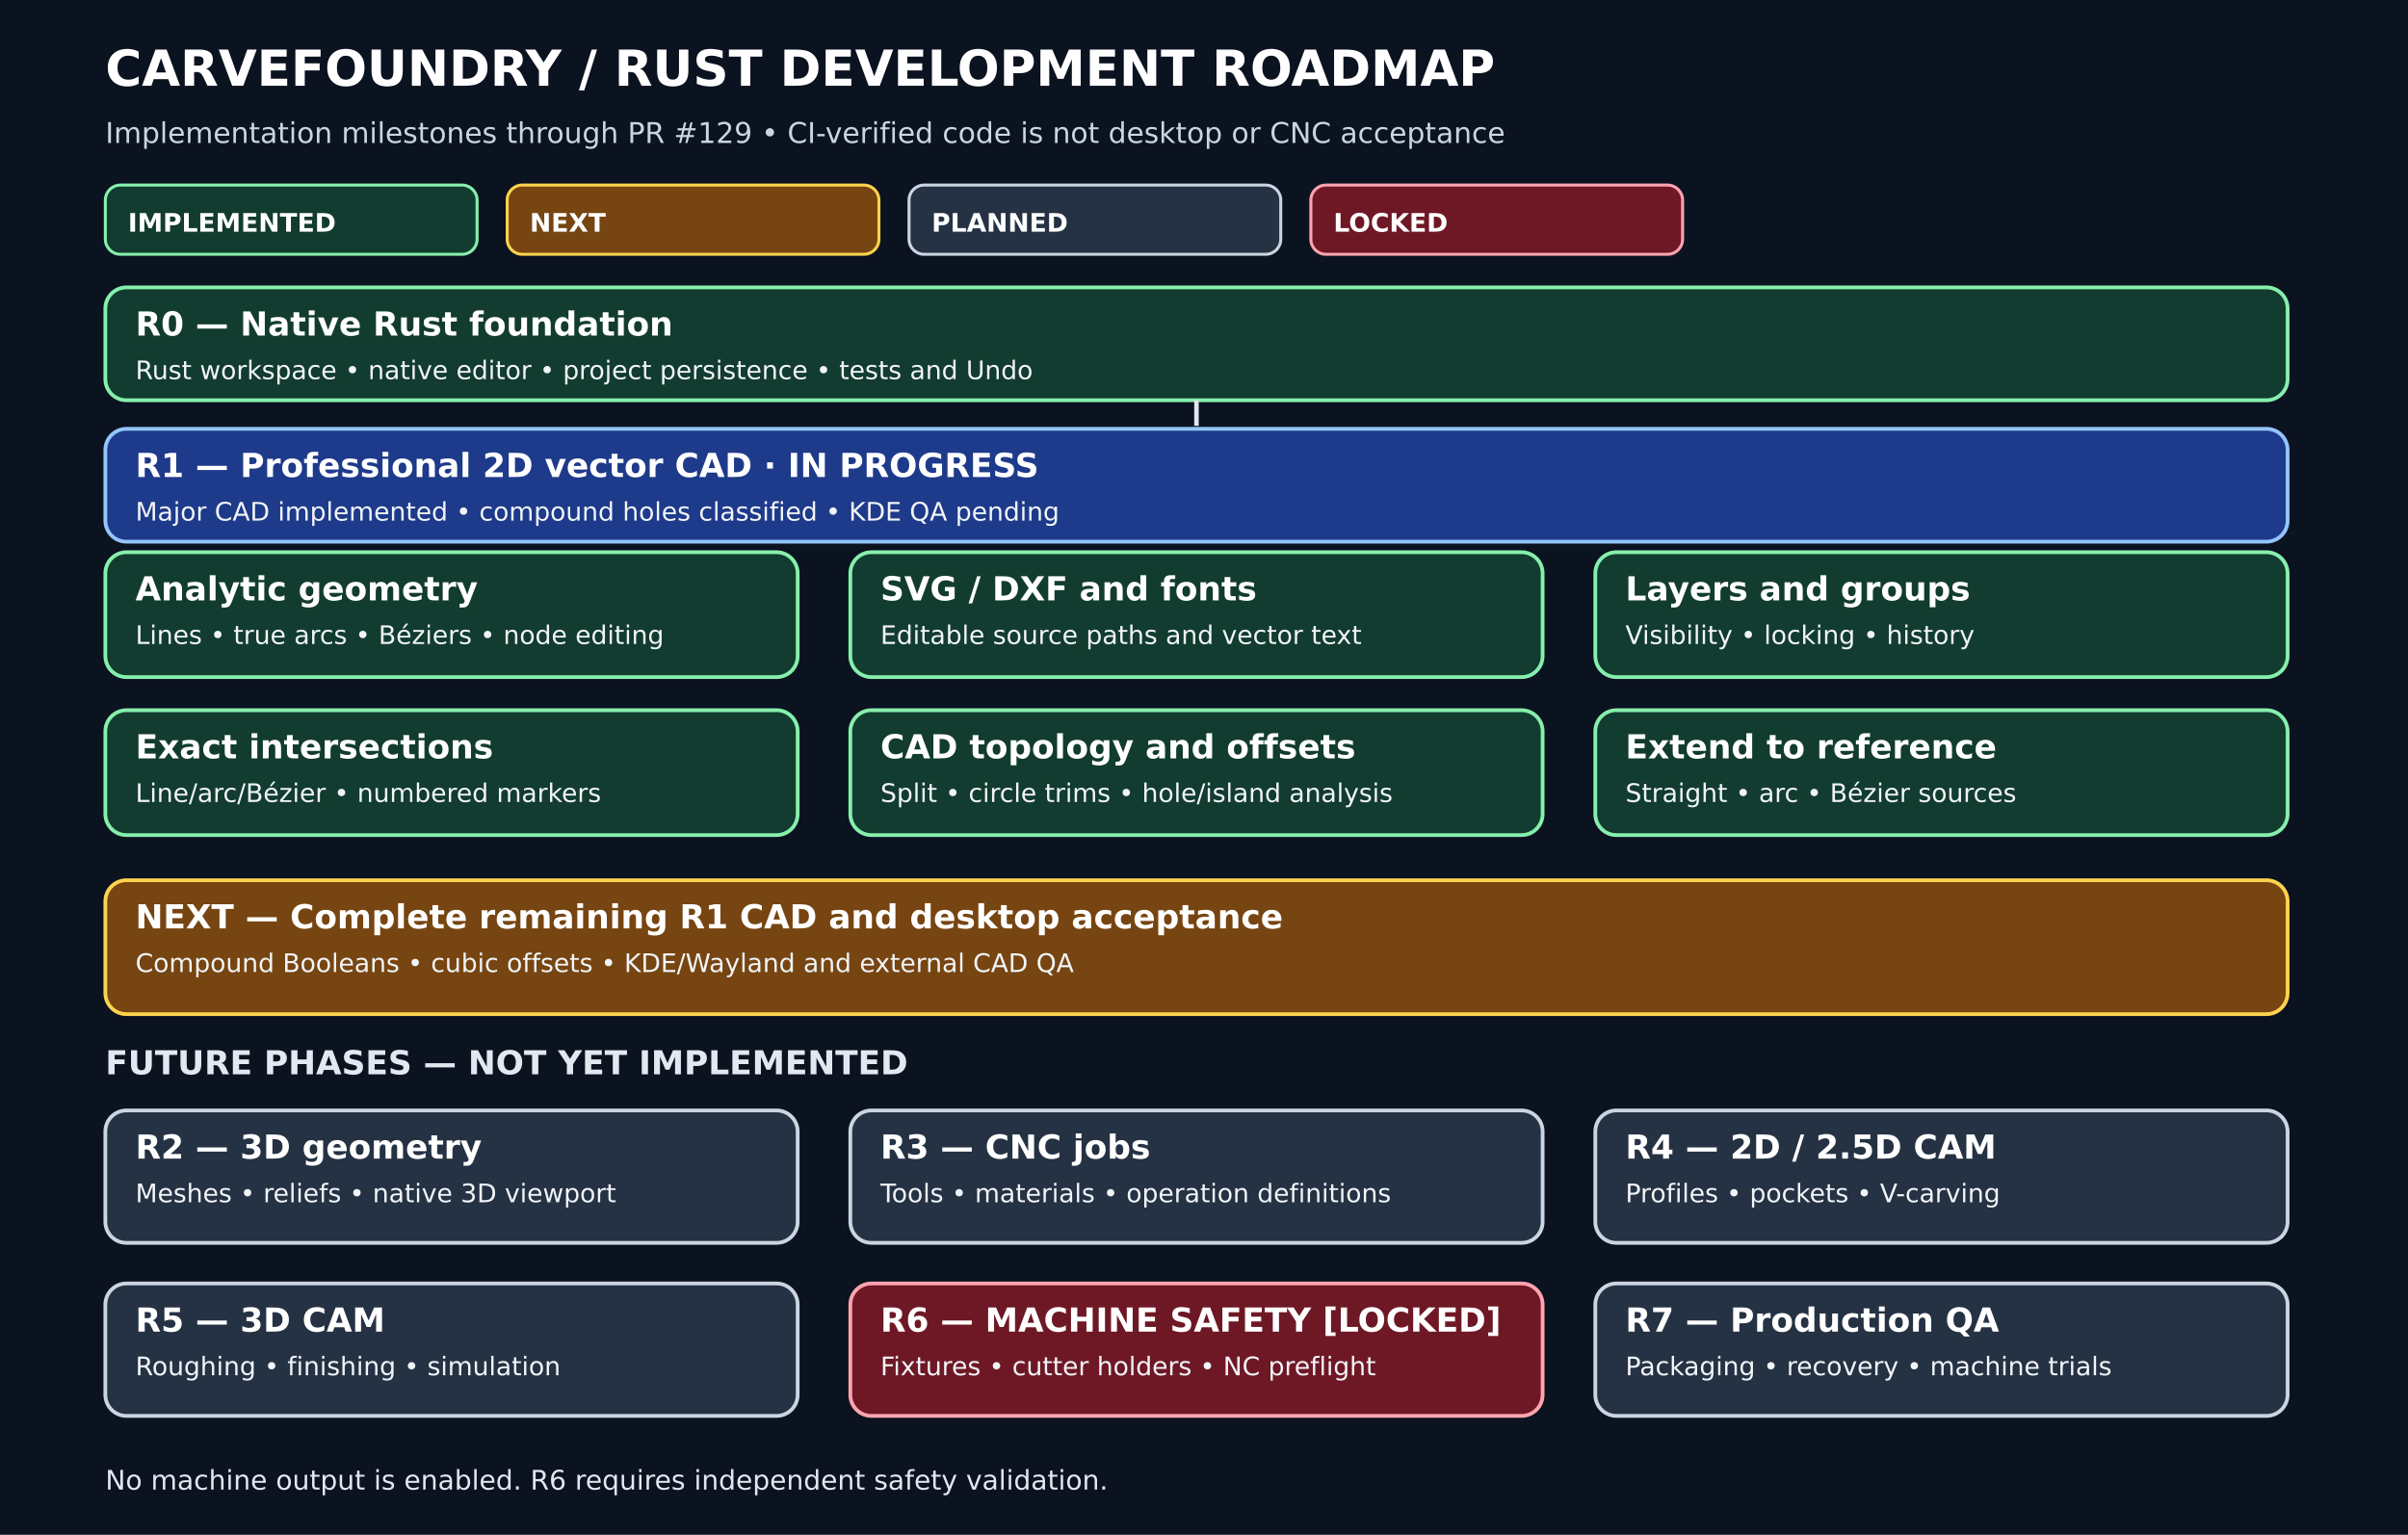
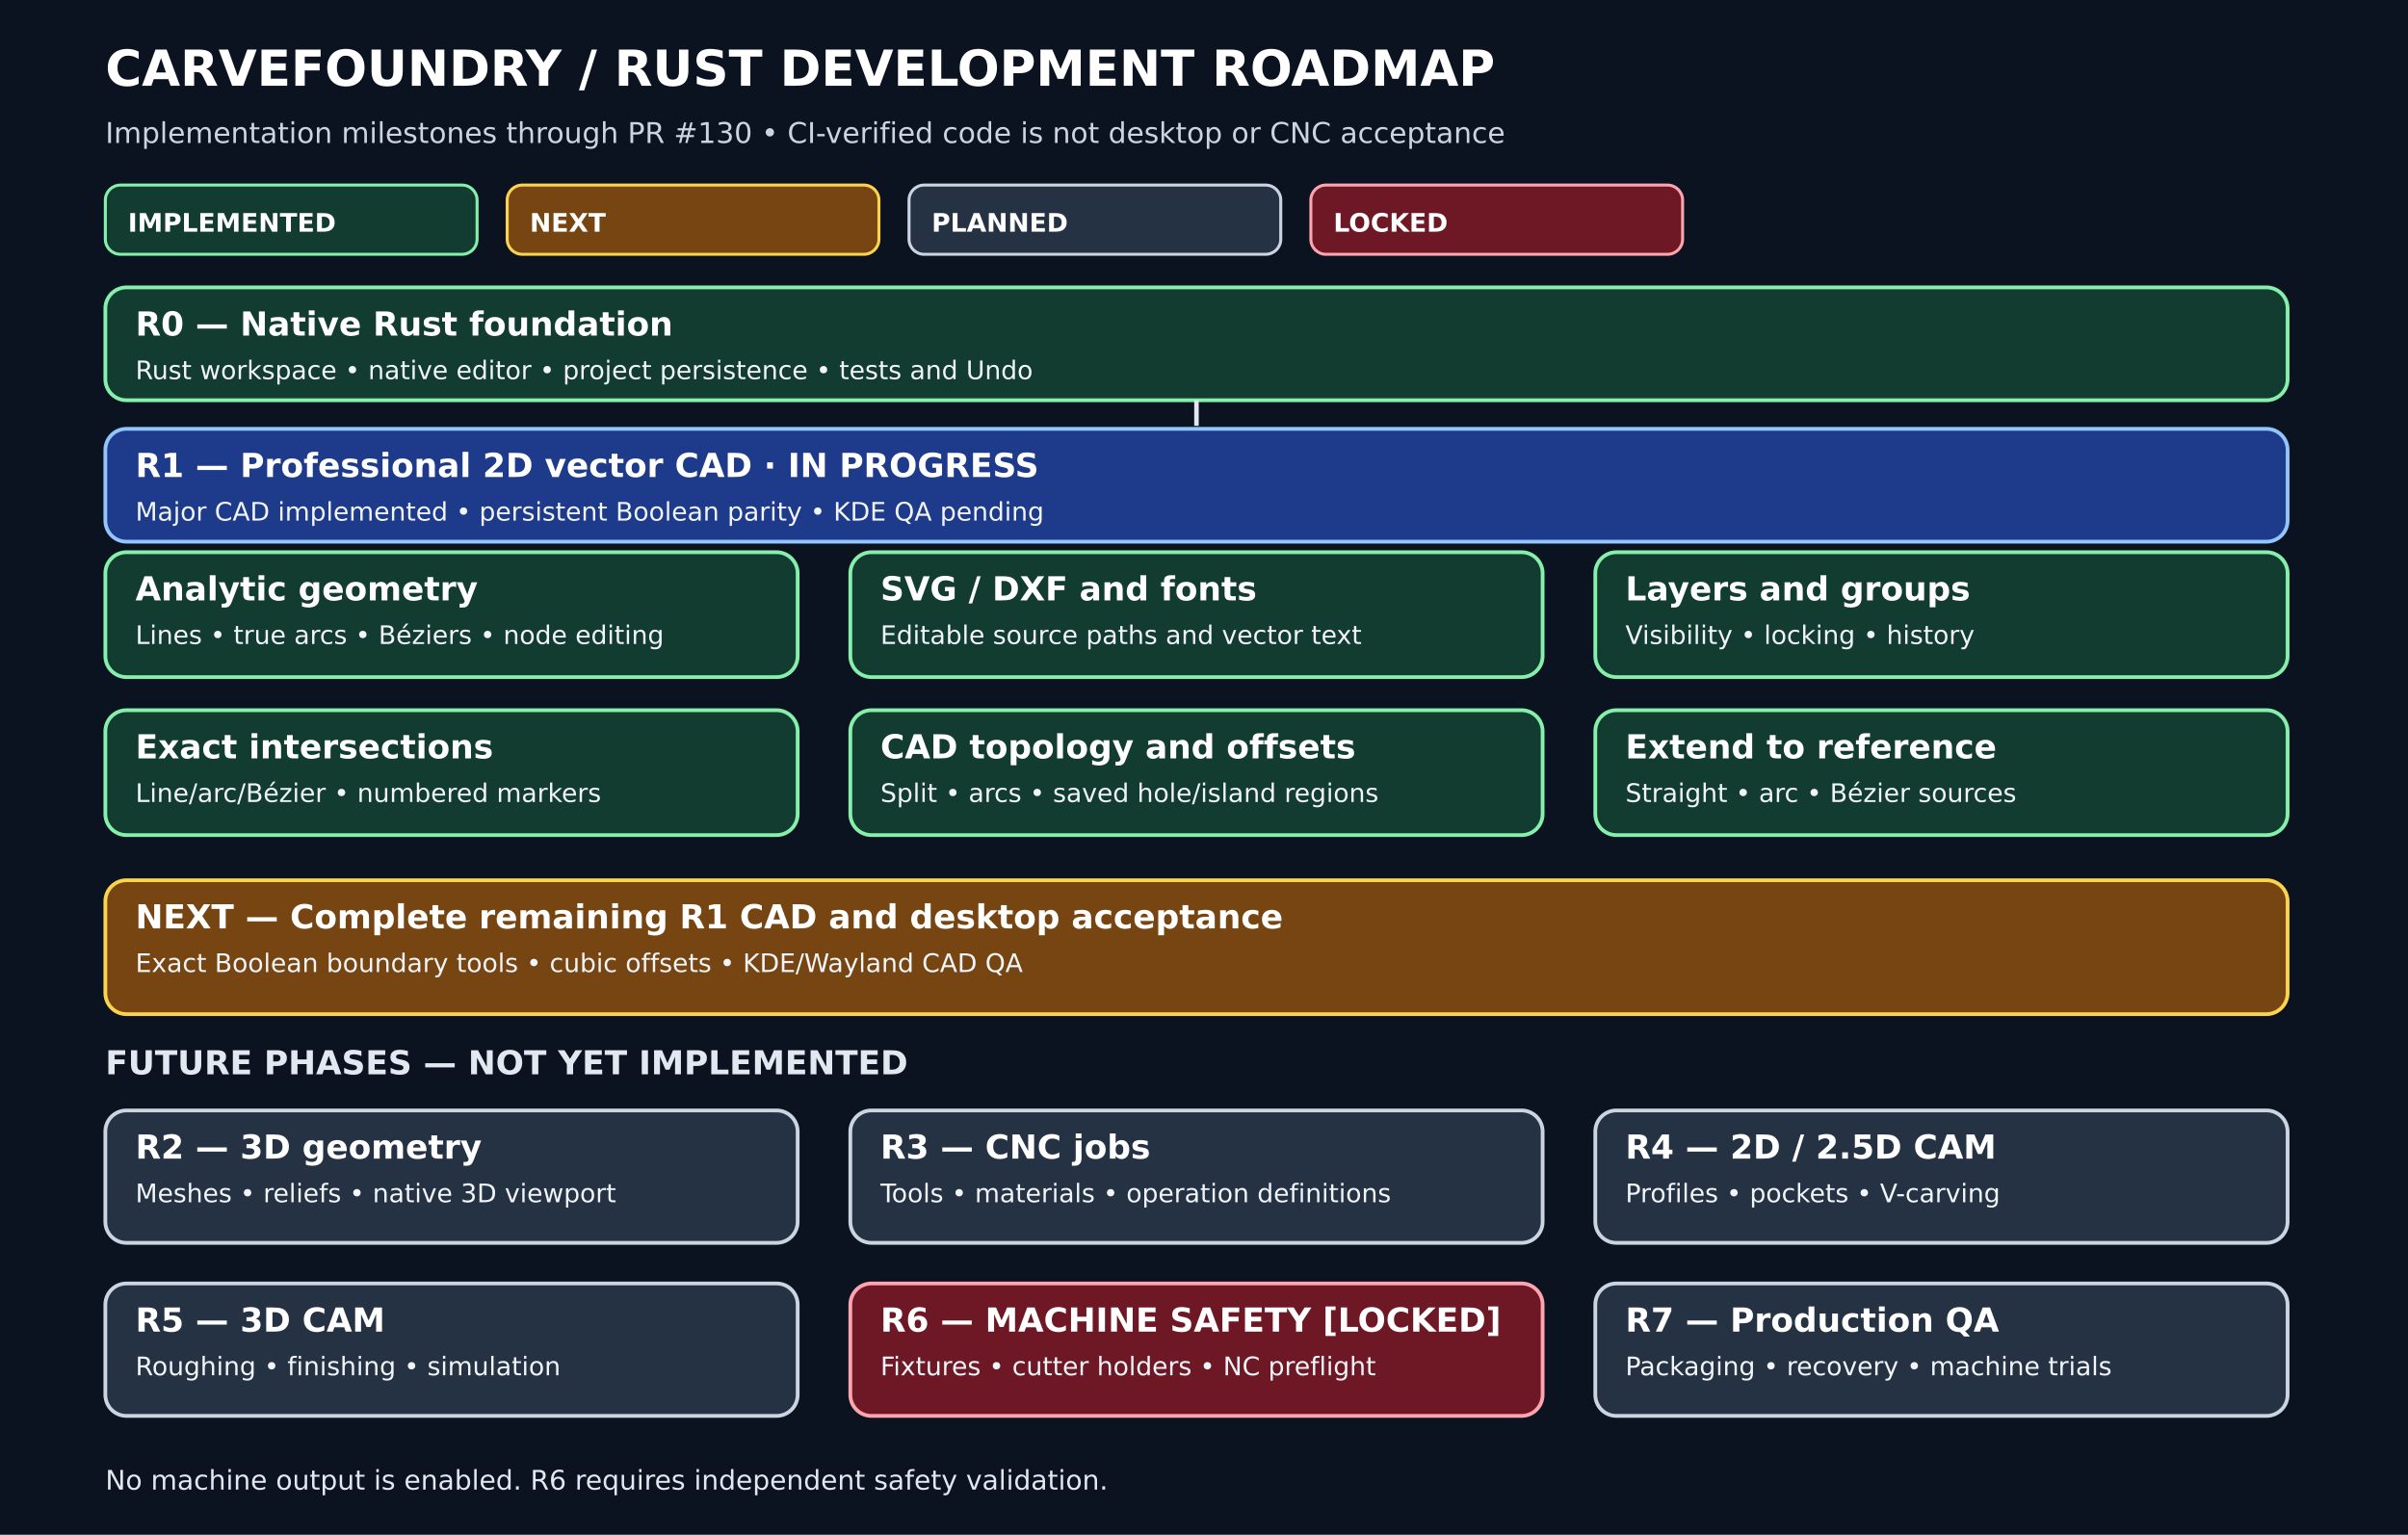
<svg xmlns="http://www.w3.org/2000/svg" width="1600" height="1020" viewBox="0 0 1600 1020" role="img" aria-labelledby="roadmap-title roadmap-desc">
  <rect width="1600" height="1020" fill="#0b1220" />
  <text x="70" y="57" fill="#ffffff" font-family="DejaVu Sans, Arial, sans-serif" font-weight="800" font-size="33">CARVEFOUNDRY  /  RUST DEVELOPMENT ROADMAP</text>
-   <text x="70" y="95" fill="#cbd5e1" font-family="DejaVu Sans, Arial, sans-serif" font-weight="500" font-size="19">Implementation milestones through PR #129  •  CI-verified code is not desktop or CNC acceptance</text>
+   <text x="70" y="95" fill="#cbd5e1" font-family="DejaVu Sans, Arial, sans-serif" font-weight="500" font-size="19">Implementation milestones through PR #130  •  CI-verified code is not desktop or CNC acceptance</text>
  <rect x="70" y="123" width="247" height="46" rx="10" fill="#123c2f" stroke="#86efac" stroke-width="2" />
  <text x="85" y="154" fill="#ffffff" font-family="DejaVu Sans, Arial, sans-serif" font-weight="700" font-size="17">IMPLEMENTED</text>
  <rect x="337" y="123" width="247" height="46" rx="10" fill="#774511" stroke="#fcd34d" stroke-width="2" />
  <text x="352" y="154" fill="#ffffff" font-family="DejaVu Sans, Arial, sans-serif" font-weight="700" font-size="17">NEXT</text>
  <rect x="604" y="123" width="247" height="46" rx="10" fill="#253244" stroke="#cbd5e1" stroke-width="2" />
  <text x="619" y="154" fill="#ffffff" font-family="DejaVu Sans, Arial, sans-serif" font-weight="700" font-size="17">PLANNED</text>
  <rect x="871" y="123" width="247" height="46" rx="10" fill="#6f1825" stroke="#fda4af" stroke-width="2" />
  <text x="886" y="154" fill="#ffffff" font-family="DejaVu Sans, Arial, sans-serif" font-weight="700" font-size="17">LOCKED</text>
  <rect x="70" y="191" width="1450" height="75" rx="14" fill="#123c2f" stroke="#86efac" stroke-width="2.5" />
  <text x="90" y="223" fill="#ffffff" font-family="DejaVu Sans, Arial, sans-serif" font-weight="700" font-size="22">R0  —  Native Rust foundation</text>
  <text x="90" y="252" fill="#f1f5f9" font-family="DejaVu Sans, Arial, sans-serif" font-weight="500" font-size="17">Rust workspace • native editor • project persistence • tests and Undo</text>
  <path d="M795 266 V283" stroke="#e2e8f0" stroke-width="3" fill="none" />
  <rect x="70" y="285" width="1450" height="75" rx="14" fill="#1e3a8a" stroke="#93c5fd" stroke-width="2.5" />
  <text x="90" y="317" fill="#ffffff" font-family="DejaVu Sans, Arial, sans-serif" font-weight="700" font-size="22">R1  —  Professional 2D vector CAD  ·  IN PROGRESS</text>
-   <text x="90" y="346" fill="#f1f5f9" font-family="DejaVu Sans, Arial, sans-serif" font-weight="500" font-size="17">Major CAD implemented • compound holes classified • KDE QA pending</text>
+   <text x="90" y="346" fill="#f1f5f9" font-family="DejaVu Sans, Arial, sans-serif" font-weight="500" font-size="17">Major CAD implemented • persistent Boolean parity • KDE QA pending</text>
  <rect x="70" y="367" width="460" height="83" rx="14" fill="#123c2f" stroke="#86efac" stroke-width="2.5" />
  <text x="90" y="399" fill="#ffffff" font-family="DejaVu Sans, Arial, sans-serif" font-weight="700" font-size="22">Analytic geometry</text>
  <text x="90" y="428" fill="#f1f5f9" font-family="DejaVu Sans, Arial, sans-serif" font-weight="500" font-size="17">Lines • true arcs • Béziers • node editing</text>
  <rect x="565" y="367" width="460" height="83" rx="14" fill="#123c2f" stroke="#86efac" stroke-width="2.5" />
  <text x="585" y="399" fill="#ffffff" font-family="DejaVu Sans, Arial, sans-serif" font-weight="700" font-size="22">SVG / DXF and fonts</text>
  <text x="585" y="428" fill="#f1f5f9" font-family="DejaVu Sans, Arial, sans-serif" font-weight="500" font-size="17">Editable source paths and vector text</text>
  <rect x="1060" y="367" width="460" height="83" rx="14" fill="#123c2f" stroke="#86efac" stroke-width="2.5" />
  <text x="1080" y="399" fill="#ffffff" font-family="DejaVu Sans, Arial, sans-serif" font-weight="700" font-size="22">Layers and groups</text>
  <text x="1080" y="428" fill="#f1f5f9" font-family="DejaVu Sans, Arial, sans-serif" font-weight="500" font-size="17">Visibility • locking • history</text>
  <rect x="70" y="472" width="460" height="83" rx="14" fill="#123c2f" stroke="#86efac" stroke-width="2.5" />
  <text x="90" y="504" fill="#ffffff" font-family="DejaVu Sans, Arial, sans-serif" font-weight="700" font-size="22">Exact intersections</text>
  <text x="90" y="533" fill="#f1f5f9" font-family="DejaVu Sans, Arial, sans-serif" font-weight="500" font-size="17">Line/arc/Bézier • numbered markers</text>
  <rect x="565" y="472" width="460" height="83" rx="14" fill="#123c2f" stroke="#86efac" stroke-width="2.5" />
  <text x="585" y="504" fill="#ffffff" font-family="DejaVu Sans, Arial, sans-serif" font-weight="700" font-size="22">CAD topology and offsets</text>
-   <text x="585" y="533" fill="#f1f5f9" font-family="DejaVu Sans, Arial, sans-serif" font-weight="500" font-size="17">Split • circle trims • hole/island analysis</text>
+   <text x="585" y="533" fill="#f1f5f9" font-family="DejaVu Sans, Arial, sans-serif" font-weight="500" font-size="17">Split • arcs • saved hole/island regions</text>
  <rect x="1060" y="472" width="460" height="83" rx="14" fill="#123c2f" stroke="#86efac" stroke-width="2.5" />
  <text x="1080" y="504" fill="#ffffff" font-family="DejaVu Sans, Arial, sans-serif" font-weight="700" font-size="22">Extend to reference</text>
  <text x="1080" y="533" fill="#f1f5f9" font-family="DejaVu Sans, Arial, sans-serif" font-weight="500" font-size="17">Straight • arc • Bézier sources</text>
  <rect x="70" y="585" width="1450" height="89" rx="14" fill="#774511" stroke="#fcd34d" stroke-width="2.5" />
  <text x="90" y="617" fill="#ffffff" font-family="DejaVu Sans, Arial, sans-serif" font-weight="700" font-size="22">NEXT  —  Complete remaining R1 CAD and desktop acceptance</text>
-   <text x="90" y="646" fill="#f1f5f9" font-family="DejaVu Sans, Arial, sans-serif" font-weight="500" font-size="17">Compound Booleans • cubic offsets • KDE/Wayland and external CAD QA</text>
+   <text x="90" y="646" fill="#f1f5f9" font-family="DejaVu Sans, Arial, sans-serif" font-weight="500" font-size="17">Exact Boolean boundary tools • cubic offsets • KDE/Wayland CAD QA</text>
  <text x="70" y="714" fill="#e2e8f0" font-family="DejaVu Sans, Arial, sans-serif" font-weight="800" font-size="22">FUTURE PHASES  —  NOT YET IMPLEMENTED</text>
  <rect x="70" y="738" width="460" height="88" rx="14" fill="#253244" stroke="#cbd5e1" stroke-width="2.5" />
  <text x="90" y="770" fill="#ffffff" font-family="DejaVu Sans, Arial, sans-serif" font-weight="700" font-size="22">R2  —  3D geometry</text>
  <text x="90" y="799" fill="#f1f5f9" font-family="DejaVu Sans, Arial, sans-serif" font-weight="500" font-size="17">Meshes • reliefs • native 3D viewport</text>
  <rect x="565" y="738" width="460" height="88" rx="14" fill="#253244" stroke="#cbd5e1" stroke-width="2.5" />
  <text x="585" y="770" fill="#ffffff" font-family="DejaVu Sans, Arial, sans-serif" font-weight="700" font-size="22">R3  —  CNC jobs</text>
  <text x="585" y="799" fill="#f1f5f9" font-family="DejaVu Sans, Arial, sans-serif" font-weight="500" font-size="17">Tools • materials • operation definitions</text>
  <rect x="1060" y="738" width="460" height="88" rx="14" fill="#253244" stroke="#cbd5e1" stroke-width="2.5" />
  <text x="1080" y="770" fill="#ffffff" font-family="DejaVu Sans, Arial, sans-serif" font-weight="700" font-size="22">R4  —  2D / 2.5D CAM</text>
  <text x="1080" y="799" fill="#f1f5f9" font-family="DejaVu Sans, Arial, sans-serif" font-weight="500" font-size="17">Profiles • pockets • V-carving</text>
  <rect x="70" y="853" width="460" height="88" rx="14" fill="#253244" stroke="#cbd5e1" stroke-width="2.5" />
  <text x="90" y="885" fill="#ffffff" font-family="DejaVu Sans, Arial, sans-serif" font-weight="700" font-size="22">R5  —  3D CAM</text>
  <text x="90" y="914" fill="#f1f5f9" font-family="DejaVu Sans, Arial, sans-serif" font-weight="500" font-size="17">Roughing • finishing • simulation</text>
  <rect x="1060" y="853" width="460" height="88" rx="14" fill="#253244" stroke="#cbd5e1" stroke-width="2.5" />
  <text x="1080" y="885" fill="#ffffff" font-family="DejaVu Sans, Arial, sans-serif" font-weight="700" font-size="22">R7  —  Production QA</text>
  <text x="1080" y="914" fill="#f1f5f9" font-family="DejaVu Sans, Arial, sans-serif" font-weight="500" font-size="17">Packaging • recovery • machine trials</text>
  <rect x="565" y="853" width="460" height="88" rx="14" fill="#6f1825" stroke="#fda4af" stroke-width="2.5" />
  <text x="585" y="885" fill="#ffffff" font-family="DejaVu Sans, Arial, sans-serif" font-weight="700" font-size="22">R6  —  MACHINE SAFETY  [LOCKED]</text>
  <text x="585" y="914" fill="#f1f5f9" font-family="DejaVu Sans, Arial, sans-serif" font-weight="500" font-size="17">Fixtures • cutter holders • NC preflight</text>
  <text x="70" y="990" fill="#e2e8f0" font-family="DejaVu Sans, Arial, sans-serif" font-weight="500" font-size="18">No machine output is enabled.  R6 requires independent safety validation.</text>
</svg>
